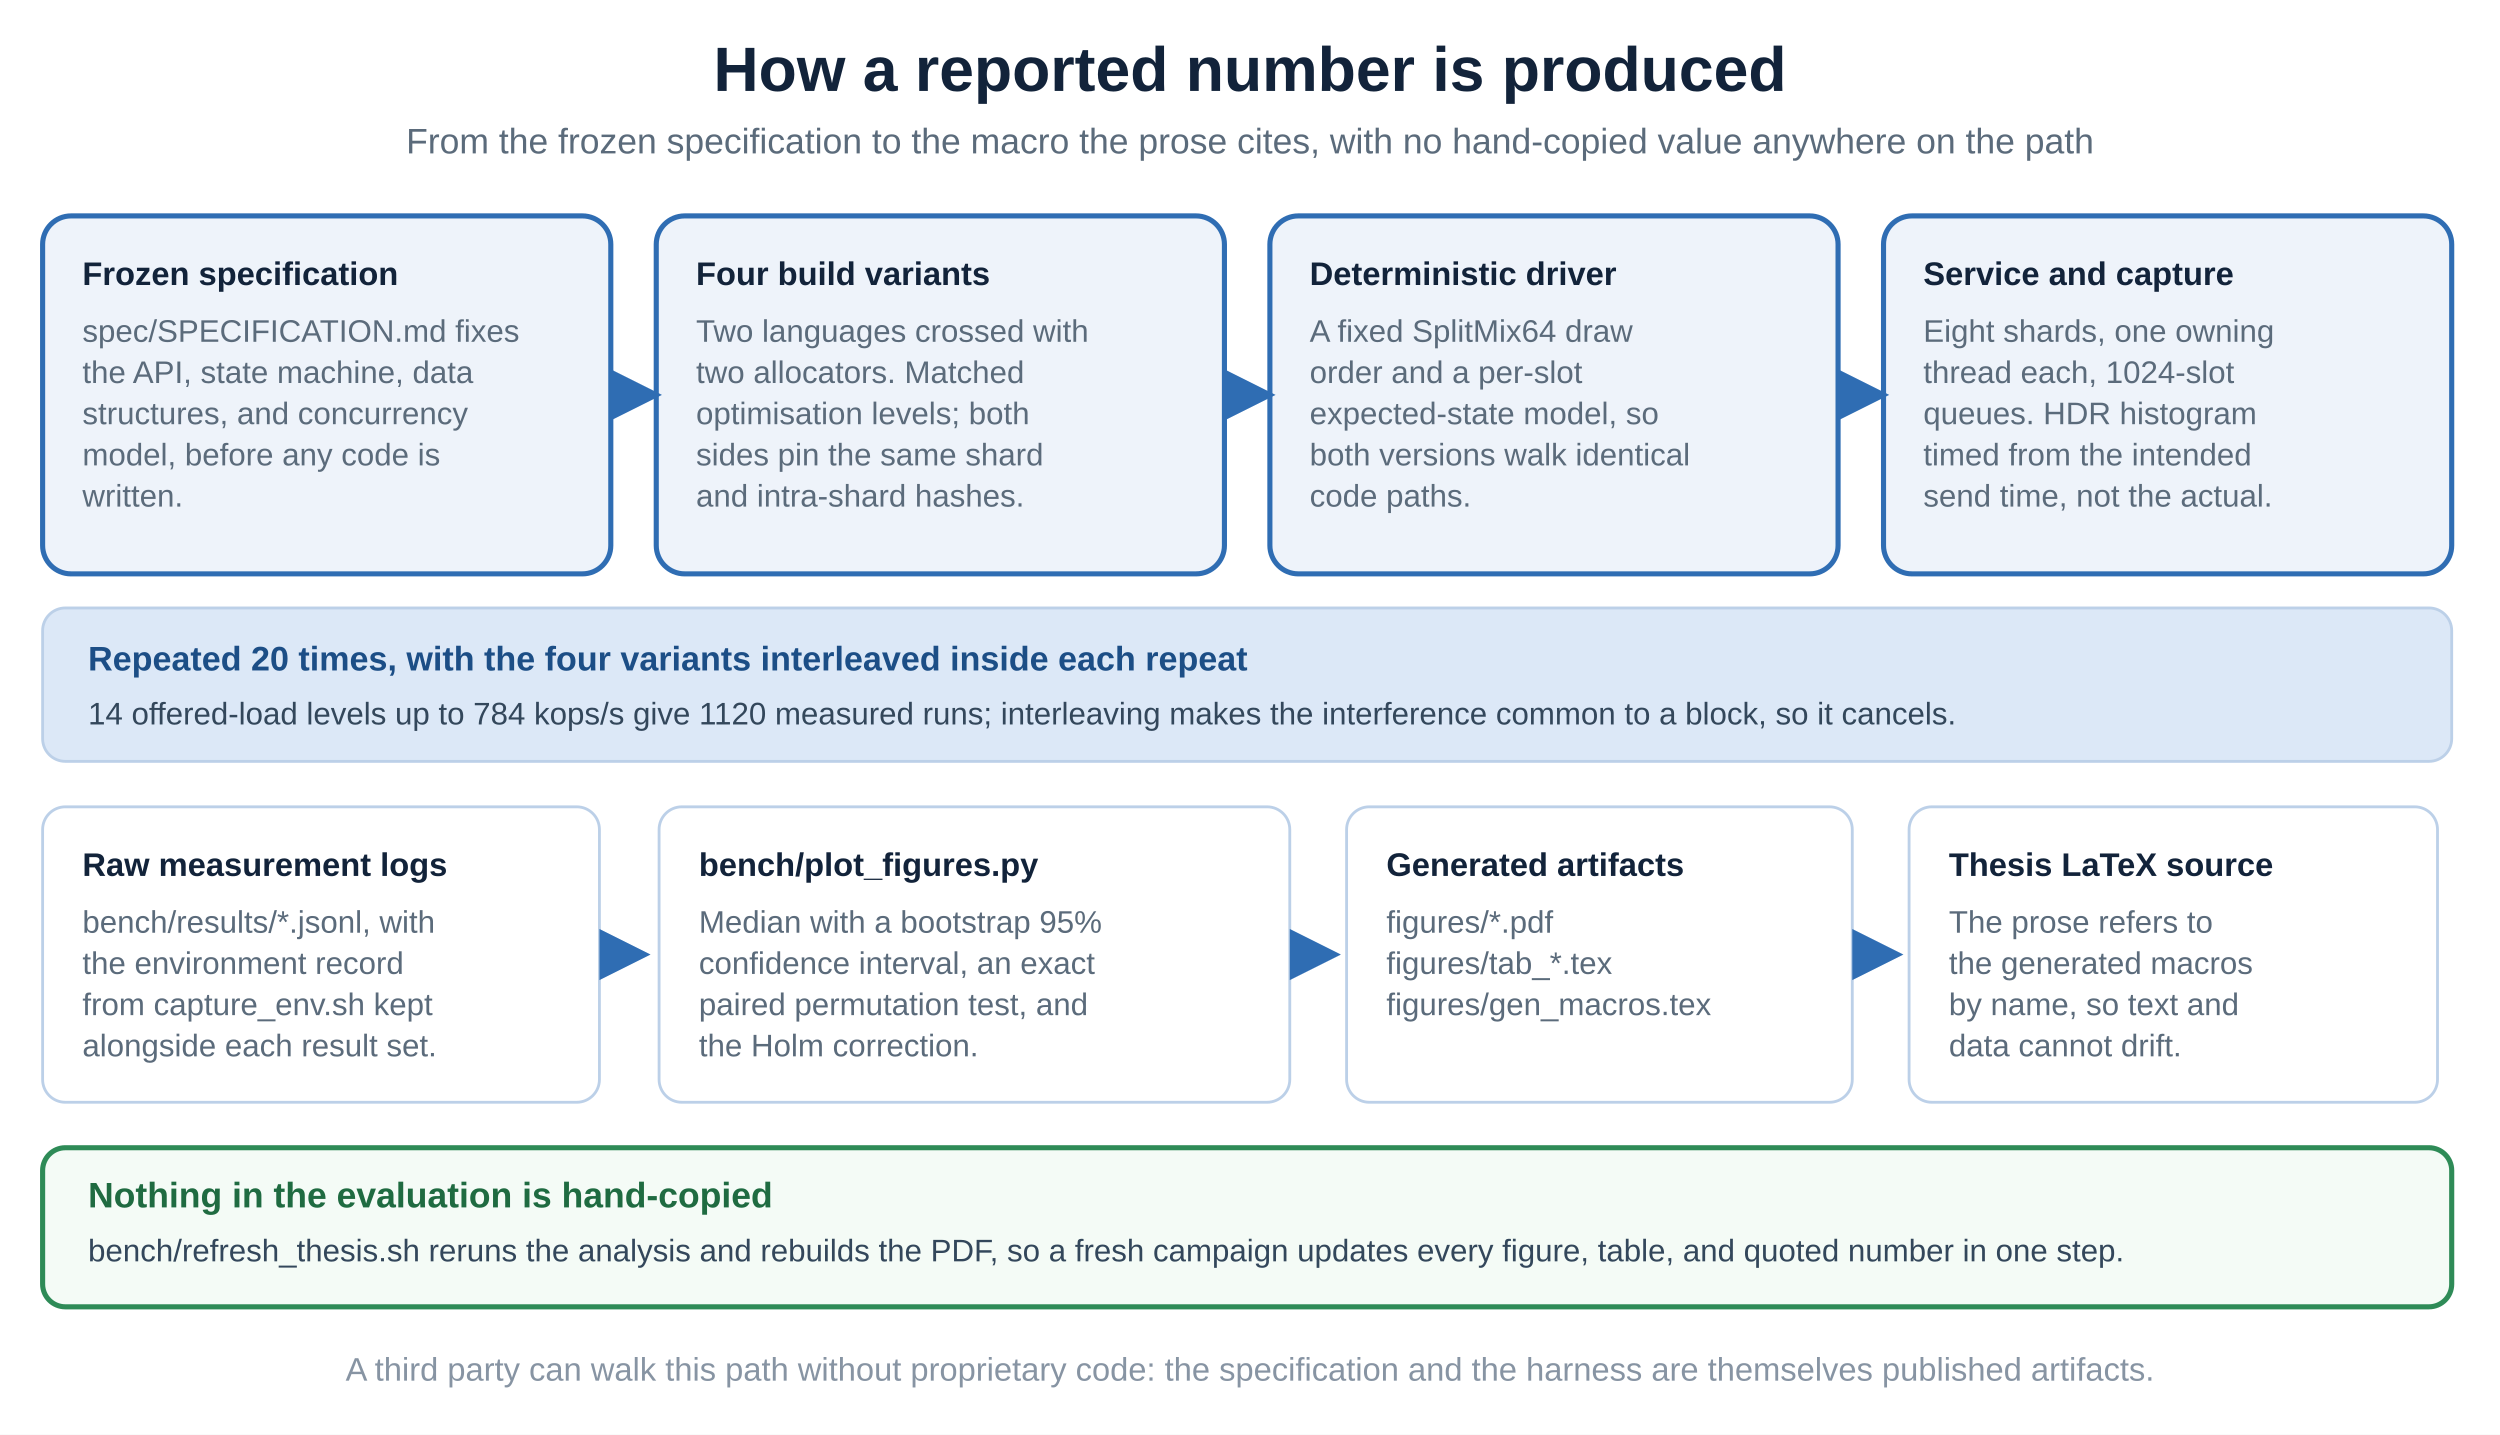
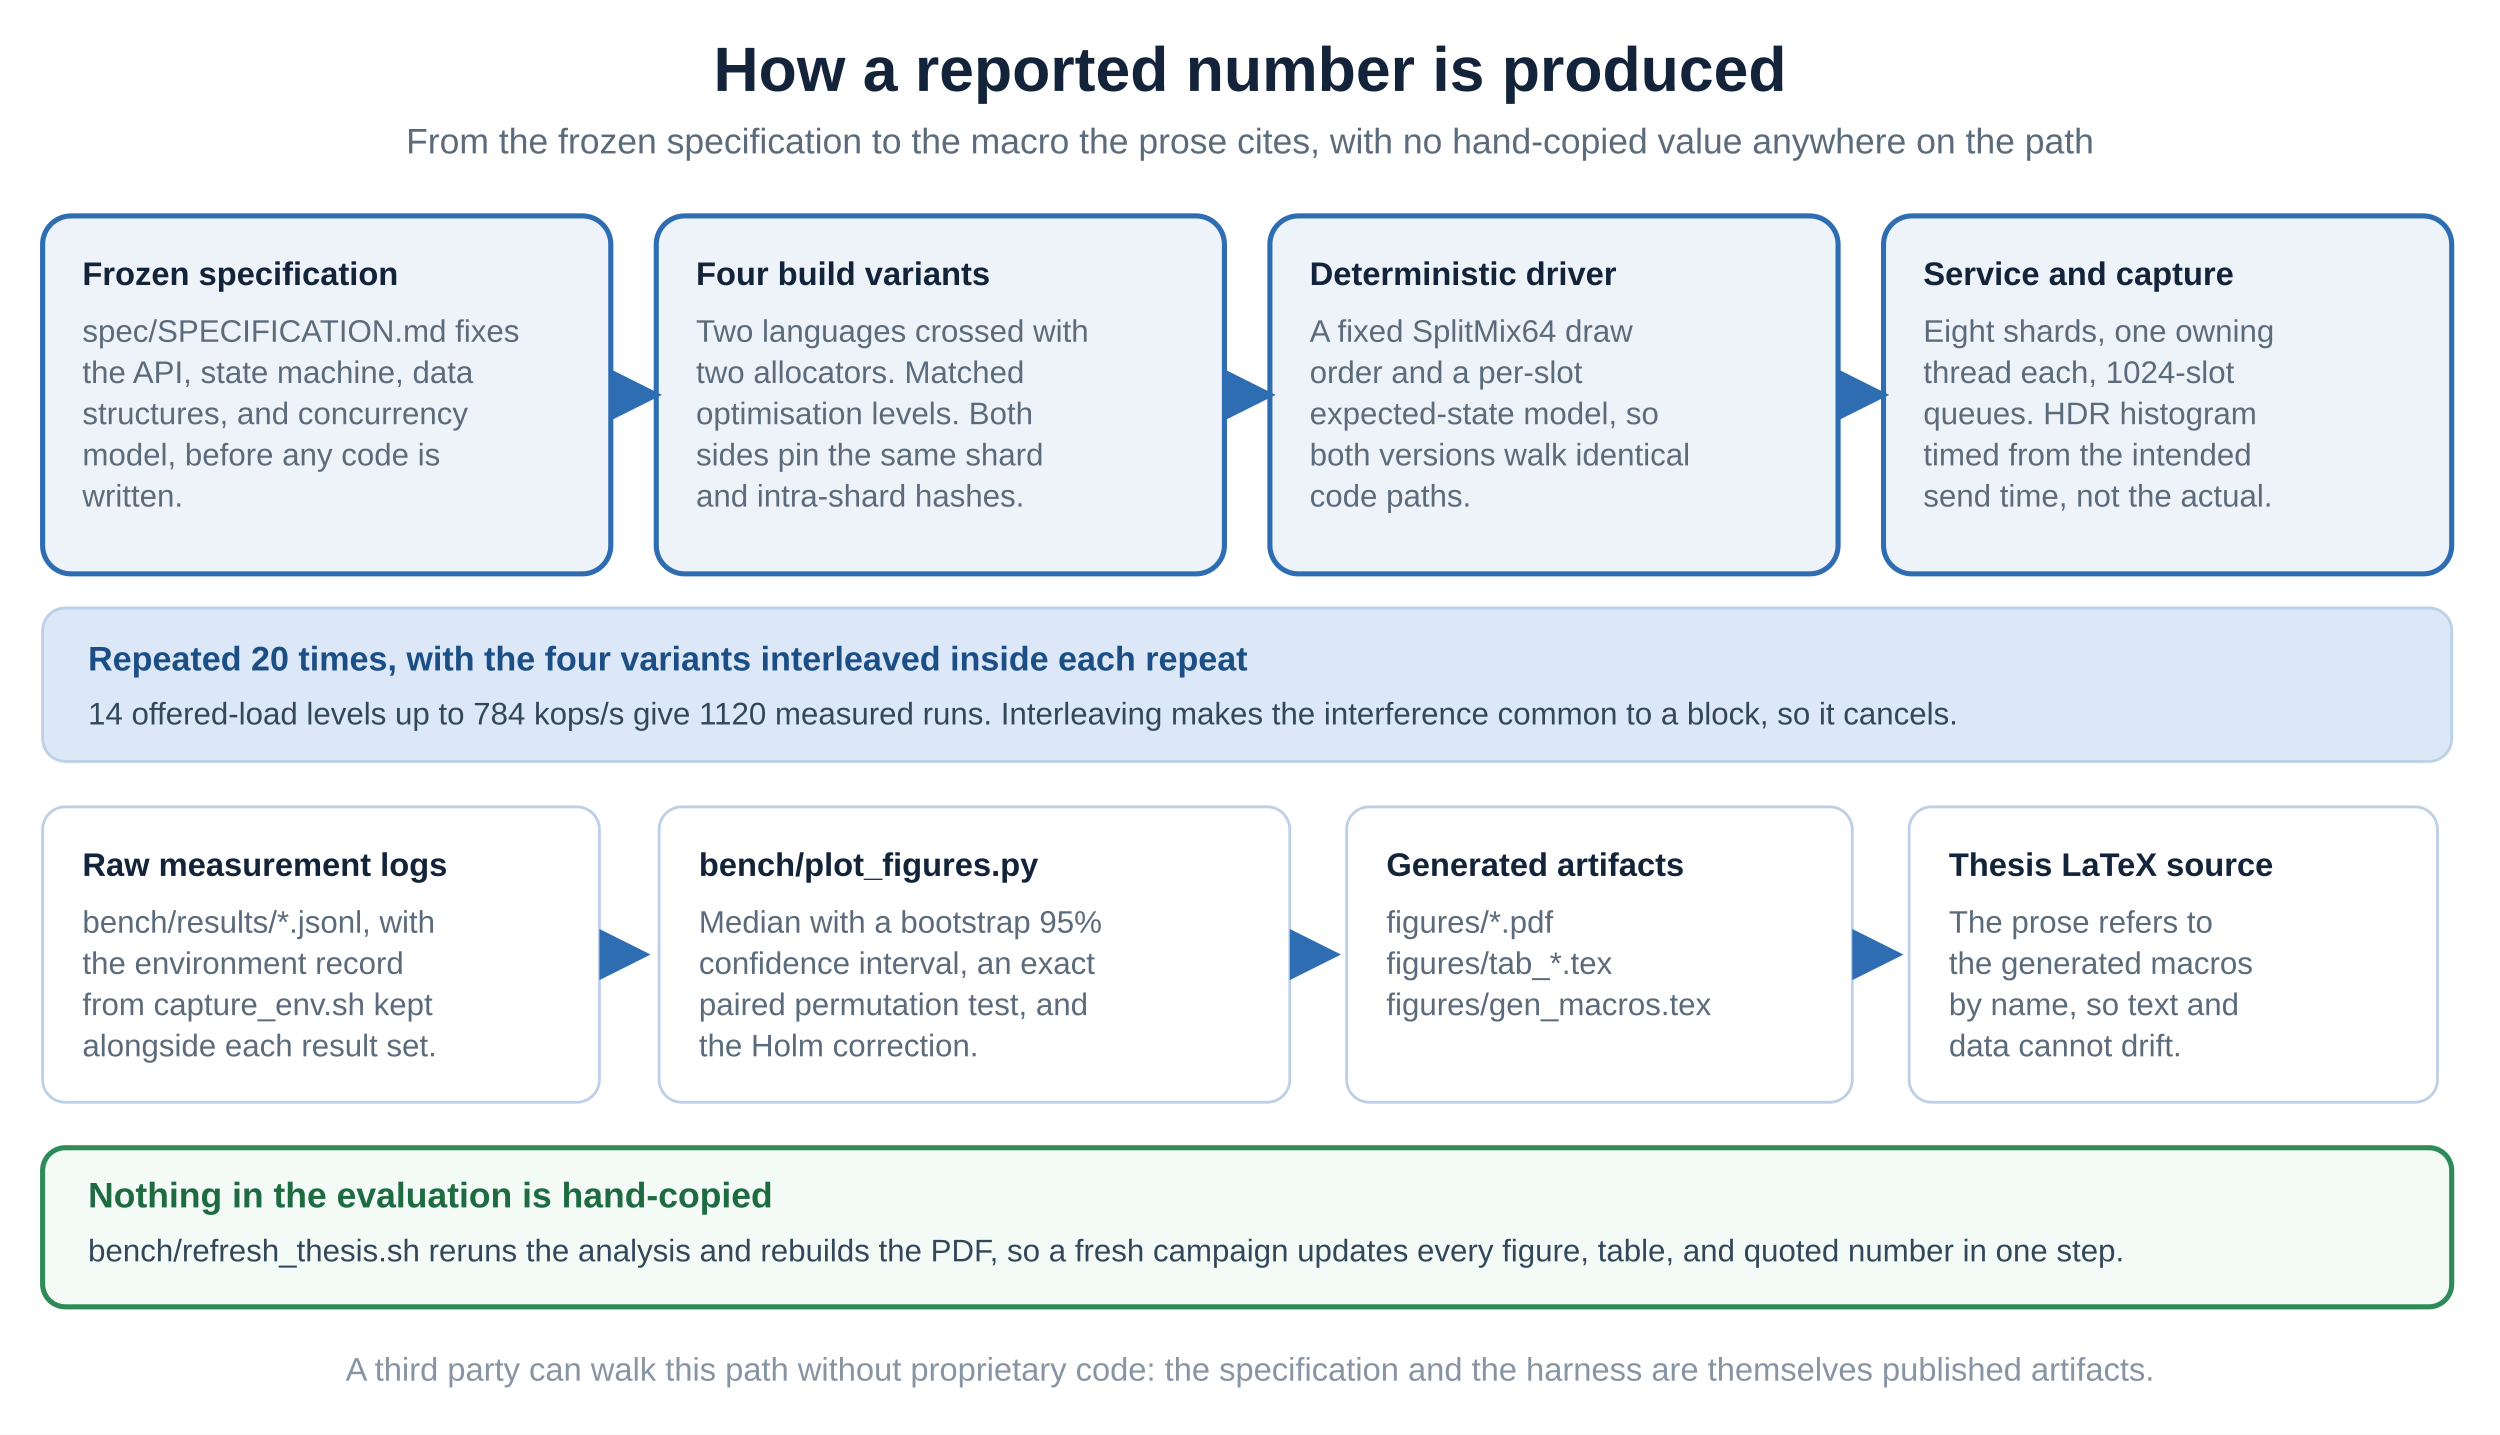
<svg xmlns="http://www.w3.org/2000/svg" viewBox="0 0 880 505" width="880" height="505" font-family="'Segoe UI','Helvetica Neue',Arial,sans-serif">
  <defs>
    <marker id="a0" markerWidth="9" markerHeight="9" refX="7" refY="4.5" orient="auto">
      <path d="M0,0 L9,4.5 L0,9 z" fill="#2f6db3" />
    </marker>
  </defs>
  <rect x="0" y="0" width="880" height="505" fill="#ffffff" />
  <text x="440.0" y="32" font-size="22" fill="#12233a" text-anchor="middle" font-weight="700">How a reported number is produced</text>
  <text x="440.0" y="54" font-size="12.5" fill="#5b6b7b" text-anchor="middle">From the frozen specification to the macro the prose cites, with no hand-copied value anywhere on the path</text>
  <rect x="15" y="76" width="200" height="126" rx="10" fill="#eef3fa" stroke="#2f6db3" stroke-width="1.8" />
  <text x="29" y="100.325" font-size="11.5" fill="#12233a" font-weight="700">Frozen specification</text>
  <text x="29" y="120.325" font-size="11" fill="#5b6b7b">spec/SPECIFICATION.md fixes</text>
  <text x="29" y="134.825" font-size="11" fill="#5b6b7b">the API, state machine, data</text>
  <text x="29" y="149.325" font-size="11" fill="#5b6b7b">structures, and concurrency</text>
  <text x="29" y="163.825" font-size="11" fill="#5b6b7b">model, before any code is</text>
  <text x="29" y="178.325" font-size="11" fill="#5b6b7b">written.</text>
  <rect x="231" y="76" width="200" height="126" rx="10" fill="#eef3fa" stroke="#2f6db3" stroke-width="1.8" />
  <text x="245" y="100.325" font-size="11.5" fill="#12233a" font-weight="700">Four build variants</text>
  <text x="245" y="120.325" font-size="11" fill="#5b6b7b">Two languages crossed with</text>
  <text x="245" y="134.825" font-size="11" fill="#5b6b7b">two allocators. Matched</text>
-   <text x="245" y="149.325" font-size="11" fill="#5b6b7b">optimisation levels; both</text>
+   <text x="245" y="149.325" font-size="11" fill="#5b6b7b">optimisation levels. Both</text>
  <text x="245" y="163.825" font-size="11" fill="#5b6b7b">sides pin the same shard</text>
  <text x="245" y="178.325" font-size="11" fill="#5b6b7b">and intra-shard hashes.</text>
  <rect x="447" y="76" width="200" height="126" rx="10" fill="#eef3fa" stroke="#2f6db3" stroke-width="1.8" />
  <text x="461" y="100.325" font-size="11.5" fill="#12233a" font-weight="700">Deterministic driver</text>
  <text x="461" y="120.325" font-size="11" fill="#5b6b7b">A fixed SplitMix64 draw</text>
  <text x="461" y="134.825" font-size="11" fill="#5b6b7b">order and a per-slot</text>
  <text x="461" y="149.325" font-size="11" fill="#5b6b7b">expected-state model, so</text>
  <text x="461" y="163.825" font-size="11" fill="#5b6b7b">both versions walk identical</text>
  <text x="461" y="178.325" font-size="11" fill="#5b6b7b">code paths.</text>
  <rect x="663" y="76" width="200" height="126" rx="10" fill="#eef3fa" stroke="#2f6db3" stroke-width="1.8" />
  <text x="677" y="100.325" font-size="11.5" fill="#12233a" font-weight="700">Service and capture</text>
  <text x="677" y="120.325" font-size="11" fill="#5b6b7b">Eight shards, one owning</text>
  <text x="677" y="134.825" font-size="11" fill="#5b6b7b">thread each, 1024-slot</text>
  <text x="677" y="149.325" font-size="11" fill="#5b6b7b">queues. HDR histogram</text>
  <text x="677" y="163.825" font-size="11" fill="#5b6b7b">timed from the intended</text>
  <text x="677" y="178.325" font-size="11" fill="#5b6b7b">send time, not the actual.</text>
  <line x1="217" y1="139" x2="229" y2="139" stroke="#2f6db3" stroke-width="2.0" marker-end="url(#a0)" />
  <line x1="433" y1="139" x2="445" y2="139" stroke="#2f6db3" stroke-width="2.0" marker-end="url(#a0)" />
  <line x1="649" y1="139" x2="661" y2="139" stroke="#2f6db3" stroke-width="2.0" marker-end="url(#a0)" />
  <rect x="15" y="214" width="848" height="54" rx="8" fill="#dce8f7" stroke="#bcd0e8" stroke-width="1.0" />
  <text x="31" y="236" font-size="12" fill="#1c4e86" font-weight="700">Repeated 20 times, with the four variants interleaved inside each repeat</text>
-   <text x="31" y="255" font-size="11" fill="#33475b">14 offered-load levels up to 784 kops/s give 1120 measured runs; interleaving makes the interference common to a block, so it cancels.</text>
+   <text x="31" y="255" font-size="11" fill="#33475b">14 offered-load levels up to 784 kops/s give 1120 measured runs. Interleaving makes the interference common to a block, so it cancels.</text>
  <rect x="15" y="284" width="196" height="104" rx="8" fill="#ffffff" stroke="#bcd0e8" stroke-width="1.0" />
  <text x="29" y="308.325" font-size="11.5" fill="#12233a" font-weight="700">Raw measurement logs</text>
  <text x="29" y="328.325" font-size="11" fill="#5b6b7b">bench/results/*.jsonl, with</text>
  <text x="29" y="342.825" font-size="11" fill="#5b6b7b">the environment record</text>
  <text x="29" y="357.325" font-size="11" fill="#5b6b7b">from capture_env.sh kept</text>
  <text x="29" y="371.825" font-size="11" fill="#5b6b7b">alongside each result set.</text>
  <rect x="232" y="284" width="222" height="104" rx="8" fill="#ffffff" stroke="#bcd0e8" stroke-width="1.0" />
  <text x="246" y="308.325" font-size="11.5" fill="#12233a" font-weight="700">bench/plot_figures.py</text>
  <text x="246" y="328.325" font-size="11" fill="#5b6b7b">Median with a bootstrap 95%</text>
  <text x="246" y="342.825" font-size="11" fill="#5b6b7b">confidence interval, an exact</text>
  <text x="246" y="357.325" font-size="11" fill="#5b6b7b">paired permutation test, and</text>
  <text x="246" y="371.825" font-size="11" fill="#5b6b7b">the Holm correction.</text>
  <rect x="474" y="284" width="178" height="104" rx="8" fill="#ffffff" stroke="#bcd0e8" stroke-width="1.0" />
  <text x="488" y="308.325" font-size="11.5" fill="#12233a" font-weight="700">Generated artifacts</text>
  <text x="488" y="328.325" font-size="11" fill="#5b6b7b">figures/*.pdf</text>
  <text x="488" y="342.825" font-size="11" fill="#5b6b7b">figures/tab_*.tex</text>
  <text x="488" y="357.325" font-size="11" fill="#5b6b7b">figures/gen_macros.tex</text>
  <rect x="672" y="284" width="186" height="104" rx="8" fill="#ffffff" stroke="#bcd0e8" stroke-width="1.0" />
  <text x="686" y="308.325" font-size="11.5" fill="#12233a" font-weight="700">Thesis LaTeX source</text>
  <text x="686" y="328.325" font-size="11" fill="#5b6b7b">The prose refers to</text>
  <text x="686" y="342.825" font-size="11" fill="#5b6b7b">the generated macros</text>
  <text x="686" y="357.325" font-size="11" fill="#5b6b7b">by name, so text and</text>
  <text x="686" y="371.825" font-size="11" fill="#5b6b7b">data cannot drift.</text>
  <line x1="213" y1="336" x2="225" y2="336" stroke="#2f6db3" stroke-width="2.0" marker-end="url(#a0)" />
  <line x1="456" y1="336" x2="468" y2="336" stroke="#2f6db3" stroke-width="2.0" marker-end="url(#a0)" />
  <line x1="654" y1="336" x2="666" y2="336" stroke="#2f6db3" stroke-width="2.0" marker-end="url(#a0)" />
  <rect x="15" y="404" width="848" height="56" rx="8" fill="#f4fbf6" stroke="#2e8b57" stroke-width="1.8" />
  <text x="31" y="425" font-size="12.5" fill="#1f6b41" font-weight="700">Nothing in the evaluation is hand-copied</text>
  <text x="31" y="444" font-size="11" fill="#33475b">bench/refresh_thesis.sh reruns the analysis and rebuilds the PDF, so a fresh campaign updates every figure, table, and quoted number in one step.</text>
  <text x="440.0" y="486" font-size="11.5" fill="#8794a3" text-anchor="middle">A third party can walk this path without proprietary code: the specification and the harness are themselves published artifacts.</text>
</svg>
